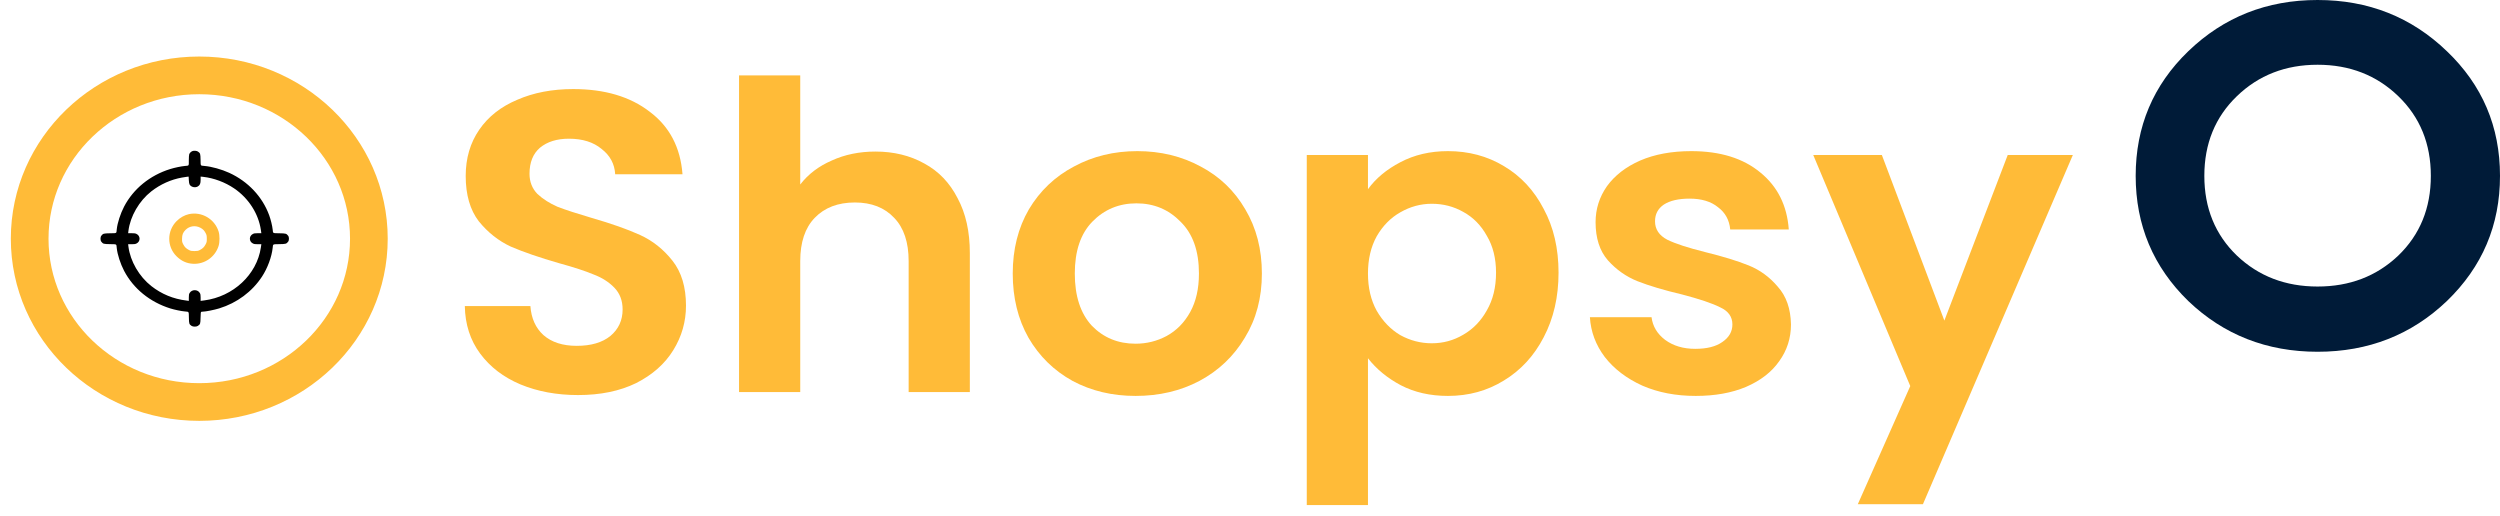
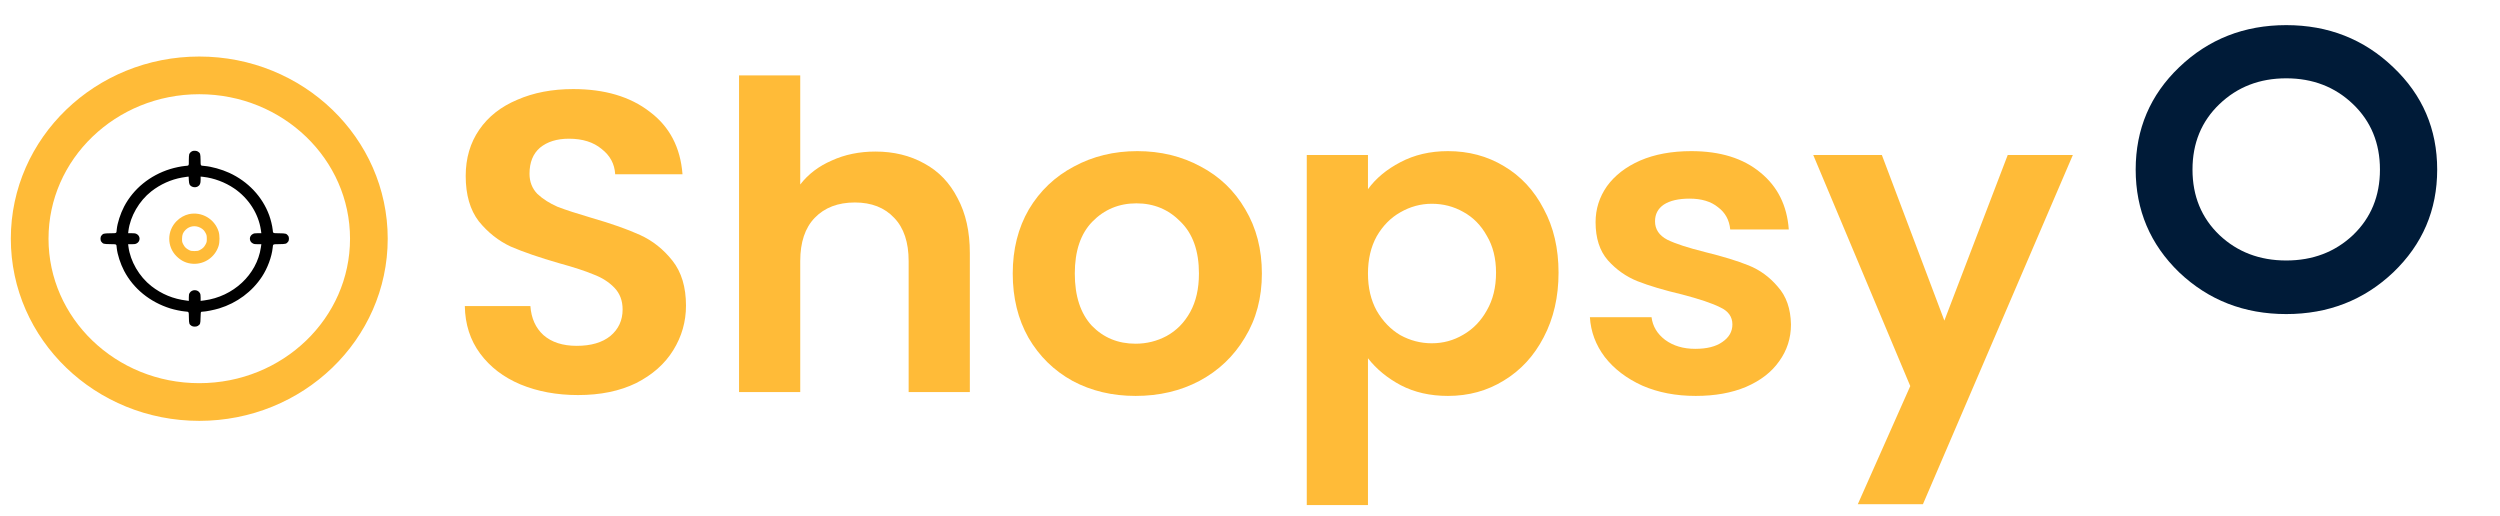
<svg xmlns="http://www.w3.org/2000/svg" width="199" height="41" viewBox="0 0 199 41" fill="none">
-   <path d="M194.772 23.962C191.953 26.654 188.522 28 184.48 28C180.438 28 177.007 26.654 174.188 23.962C171.396 21.244 170 17.923 170 14C170 10.077 171.396 6.769 174.188 4.077C177.007 1.359 180.438 0 184.48 0C188.522 0 191.953 1.359 194.772 4.077C197.591 6.769 199 10.077 199 14C199 17.923 197.591 21.244 194.772 23.962ZM178.058 20.346C179.786 21.987 181.927 22.808 184.48 22.808C187.033 22.808 189.174 21.987 190.902 20.346C192.631 18.68 193.495 16.564 193.495 14C193.495 11.436 192.631 9.321 190.902 7.654C189.174 5.987 187.033 5.154 184.48 5.154C181.927 5.154 179.786 5.987 178.058 7.654C176.329 9.321 175.465 11.436 175.465 14C175.465 16.564 176.329 18.68 178.058 20.346Z" fill="#001B38" />
+   <path d="M190.501 21.683C188.168 23.894 185.329 25 181.984 25C178.638 25 175.799 23.894 173.466 21.683C171.155 19.45 170 16.723 170 13.5C170 10.277 171.155 7.56 173.466 5.349C175.799 3.116 178.638 2 181.984 2C185.329 2 188.168 3.116 190.501 5.349C192.834 7.56 194 10.277 194 13.5C194 16.723 192.834 19.45 190.501 21.683ZM176.669 18.713C178.099 20.061 179.871 20.735 181.984 20.735C184.096 20.735 185.868 20.061 187.298 18.713C188.729 17.344 189.444 15.606 189.444 13.5C189.444 11.394 188.729 9.656 187.298 8.287C185.868 6.918 184.096 6.234 181.984 6.234C179.871 6.234 178.099 6.918 176.669 8.287C175.238 9.656 174.523 11.394 174.523 13.5C174.523 15.606 175.238 17.344 176.669 18.713Z" fill="#001B38" />
  <path d="M165 12.336L153.066 40.133H147.882L152.057 30.731L144.333 12.336H149.795L154.771 25.519L159.816 12.336H165Z" fill="#FFBB38" />
  <path d="M134.976 31.515C133.399 31.515 131.984 31.242 130.731 30.697C129.479 30.129 128.481 29.369 127.739 28.415C127.02 27.461 126.626 26.405 126.556 25.247H131.462C131.555 25.974 131.914 26.575 132.541 27.052C133.19 27.529 133.99 27.768 134.941 27.768C135.869 27.768 136.588 27.586 137.099 27.223C137.632 26.859 137.899 26.394 137.899 25.826C137.899 25.213 137.574 24.759 136.925 24.463C136.298 24.145 135.289 23.805 133.898 23.441C132.459 23.101 131.276 22.749 130.349 22.385C129.444 22.022 128.655 21.466 127.983 20.716C127.333 19.967 127.008 18.956 127.008 17.684C127.008 16.64 127.31 15.686 127.913 14.823C128.539 13.96 129.421 13.279 130.557 12.779C131.717 12.279 133.074 12.03 134.628 12.03C136.925 12.03 138.757 12.597 140.126 13.733C141.494 14.846 142.248 16.356 142.387 18.263H137.725C137.655 17.514 137.331 16.924 136.751 16.492C136.194 16.038 135.44 15.811 134.489 15.811C133.608 15.811 132.923 15.97 132.436 16.288C131.972 16.606 131.74 17.049 131.74 17.616C131.74 18.252 132.065 18.74 132.715 19.081C133.364 19.399 134.373 19.728 135.742 20.069C137.133 20.41 138.282 20.762 139.186 21.125C140.091 21.488 140.868 22.056 141.517 22.828C142.19 23.578 142.538 24.577 142.561 25.826C142.561 26.916 142.248 27.892 141.622 28.756C141.019 29.619 140.137 30.3 138.977 30.799C137.841 31.276 136.507 31.515 134.976 31.515Z" fill="#FFBB38" />
  <path d="M108.89 15.061C109.516 14.198 110.375 13.483 111.465 12.915C112.578 12.325 113.842 12.03 115.257 12.03C116.904 12.03 118.389 12.427 119.711 13.222C121.056 14.017 122.112 15.152 122.877 16.628C123.666 18.082 124.06 19.774 124.06 21.704C124.06 23.634 123.666 25.349 122.877 26.848C122.112 28.324 121.056 29.471 119.711 30.288C118.389 31.106 116.904 31.515 115.257 31.515C113.842 31.515 112.59 31.231 111.5 30.663C110.433 30.095 109.563 29.38 108.89 28.517V40.201H104.019V12.336H108.89V15.061ZM119.085 21.704C119.085 20.569 118.841 19.592 118.354 18.774C117.89 17.934 117.264 17.298 116.475 16.867C115.71 16.435 114.875 16.22 113.97 16.22C113.089 16.22 112.253 16.447 111.465 16.901C110.699 17.332 110.073 17.968 109.586 18.808C109.122 19.649 108.89 20.637 108.89 21.772C108.89 22.908 109.122 23.895 109.586 24.736C110.073 25.576 110.699 26.223 111.465 26.677C112.253 27.109 113.089 27.325 113.97 27.325C114.875 27.325 115.71 27.098 116.475 26.643C117.264 26.189 117.89 25.542 118.354 24.702C118.841 23.861 119.085 22.862 119.085 21.704Z" fill="#FFBB38" />
  <path d="M90.391 31.515C88.535 31.515 86.865 31.117 85.38 30.323C83.896 29.505 82.725 28.358 81.866 26.882C81.031 25.406 80.614 23.703 80.614 21.772C80.614 19.842 81.043 18.139 81.901 16.662C82.783 15.186 83.977 14.051 85.485 13.256C86.993 12.438 88.674 12.03 90.53 12.03C92.385 12.03 94.067 12.438 95.575 13.256C97.083 14.051 98.266 15.186 99.124 16.662C100.005 18.139 100.446 19.842 100.446 21.772C100.446 23.703 99.994 25.406 99.089 26.882C98.208 28.358 97.001 29.505 95.471 30.323C93.963 31.117 92.27 31.515 90.391 31.515ZM90.391 27.359C91.272 27.359 92.096 27.154 92.861 26.746C93.65 26.314 94.276 25.678 94.74 24.838C95.204 23.998 95.436 22.976 95.436 21.772C95.436 19.978 94.949 18.604 93.974 17.65C93.023 16.674 91.852 16.186 90.46 16.186C89.069 16.186 87.897 16.674 86.946 17.65C86.018 18.604 85.554 19.978 85.554 21.772C85.554 23.566 86.007 24.951 86.911 25.928C87.839 26.882 88.999 27.359 90.391 27.359Z" fill="#FFBB38" />
  <path d="M69.684 12.064C71.145 12.064 72.444 12.382 73.581 13.017C74.717 13.631 75.599 14.55 76.225 15.777C76.874 16.98 77.199 18.434 77.199 20.137V31.208H72.328V20.784C72.328 19.285 71.945 18.139 71.18 17.344C70.415 16.526 69.371 16.117 68.049 16.117C66.703 16.117 65.636 16.526 64.848 17.344C64.082 18.139 63.699 19.285 63.699 20.784V31.208H58.828V6H63.699V14.687C64.326 13.869 65.161 13.233 66.205 12.779C67.248 12.302 68.408 12.064 69.684 12.064Z" fill="#FFBB38" />
-   <path d="M46.011 31.447C44.318 31.447 42.787 31.163 41.419 30.595C40.073 30.027 39.006 29.209 38.218 28.142C37.429 27.075 37.023 25.814 37 24.361H42.219C42.289 25.337 42.636 26.11 43.263 26.677C43.912 27.245 44.794 27.529 45.907 27.529C47.044 27.529 47.937 27.268 48.586 26.745C49.236 26.2 49.56 25.496 49.56 24.634C49.56 23.929 49.34 23.35 48.899 22.896C48.459 22.442 47.902 22.09 47.229 21.84C46.58 21.568 45.675 21.272 44.515 20.954C42.938 20.5 41.651 20.057 40.653 19.626C39.679 19.172 38.833 18.502 38.113 17.616C37.417 16.708 37.07 15.504 37.07 14.005C37.07 12.597 37.429 11.371 38.148 10.326C38.867 9.281 39.876 8.487 41.175 7.942C42.474 7.374 43.959 7.09 45.629 7.09C48.134 7.09 50.163 7.692 51.718 8.895C53.295 10.076 54.165 11.734 54.327 13.869H48.969C48.922 13.051 48.563 12.381 47.89 11.859C47.241 11.314 46.371 11.041 45.281 11.041C44.33 11.041 43.564 11.28 42.984 11.757C42.428 12.234 42.149 12.926 42.149 13.835C42.149 14.471 42.358 15.004 42.776 15.436C43.216 15.845 43.75 16.185 44.376 16.458C45.026 16.708 45.93 17.003 47.09 17.343C48.667 17.798 49.955 18.252 50.952 18.706C51.95 19.16 52.808 19.842 53.527 20.75C54.246 21.658 54.605 22.851 54.605 24.327C54.605 25.599 54.269 26.78 53.596 27.87C52.924 28.96 51.938 29.834 50.639 30.493C49.34 31.128 47.797 31.447 46.011 31.447Z" fill="#FFBB38" />
+   <path d="M46.011 31.447C44.318 31.447 42.787 31.163 41.419 30.595C40.073 30.027 39.006 29.209 38.218 28.142C37.429 27.075 37.023 25.814 37 24.361H42.219C42.289 25.337 42.636 26.11 43.263 26.677C43.912 27.245 44.794 27.529 45.907 27.529C47.044 27.529 47.937 27.268 48.586 26.745C49.236 26.2 49.56 25.496 49.56 24.634C49.56 23.929 49.34 23.35 48.899 22.896C48.459 22.442 47.902 22.09 47.229 21.84C46.58 21.568 45.675 21.272 44.515 20.954C42.938 20.5 41.651 20.057 40.653 19.626C39.679 19.172 38.833 18.502 38.113 17.616C37.417 16.708 37.07 15.504 37.07 14.005C37.07 12.597 37.429 11.371 38.148 10.326C38.867 9.281 39.876 8.487 41.175 7.942C42.474 7.374 43.959 7.09 45.629 7.09C48.134 7.09 50.163 7.692 51.718 8.895C53.295 10.076 54.165 11.734 54.327 13.869H48.969C48.922 13.051 48.563 12.381 47.89 11.859C47.241 11.314 46.371 11.041 45.281 11.041C44.33 11.041 43.564 11.28 42.984 11.757C42.428 12.234 42.149 12.926 42.149 13.835C42.149 14.471 42.358 15.004 42.776 15.436C43.216 15.845 43.75 16.185 44.376 16.458C45.026 16.708 45.93 17.003 47.09 17.343C48.667 17.798 49.955 18.252 50.952 18.706C51.95 19.16 52.808 19.842 53.527 20.75C54.246 21.658 54.605 22.851 54.605 24.327C54.605 25.599 54.269 26.78 53.596 27.87C52.924 28.96 51.938 29.834 50.639 30.493C49.34 31.128 47.798 31.447 46.011 31.447Z" fill="#FFBB38" />
  <path d="M15.862 32C23.318 32 29.362 26.18 29.362 19C29.362 11.82 23.318 6 15.862 6C8.406 6 2.362 11.82 2.362 19C2.362 26.18 8.406 32 15.862 32Z" stroke="#FFBB38" stroke-width="3" />
  <path d="M15.309 12.03C15.201 12.076 15.104 12.172 15.063 12.273C15.045 12.317 15.03 12.534 15.03 12.758C15.03 13.224 15.06 13.18 14.722 13.21C14.426 13.237 13.892 13.347 13.546 13.456C11.934 13.957 10.62 15.028 9.88 16.441C9.584 17.011 9.346 17.742 9.293 18.262C9.261 18.593 9.317 18.558 8.768 18.569C8.24 18.577 8.205 18.588 8.064 18.766C7.979 18.873 7.979 19.13 8.064 19.237C8.205 19.415 8.24 19.426 8.768 19.434C9.317 19.445 9.261 19.41 9.293 19.741C9.346 20.261 9.584 20.992 9.88 21.562C10.623 22.978 11.932 24.043 13.557 24.552C13.892 24.656 14.417 24.766 14.725 24.793C15.054 24.823 15.025 24.777 15.036 25.286C15.045 25.773 15.057 25.809 15.248 25.94C15.362 26.02 15.638 26.02 15.752 25.94C15.943 25.809 15.955 25.773 15.964 25.291C15.97 24.99 15.984 24.842 16.008 24.829C16.028 24.818 16.093 24.807 16.151 24.807C16.363 24.807 17.064 24.667 17.446 24.549C18.863 24.114 20.072 23.216 20.858 22.014C21.299 21.34 21.63 20.442 21.706 19.724C21.739 19.418 21.689 19.445 22.235 19.434C22.757 19.426 22.795 19.415 22.936 19.237C23.021 19.13 23.021 18.873 22.936 18.766C22.795 18.588 22.757 18.577 22.235 18.569C21.689 18.558 21.739 18.585 21.706 18.279C21.674 17.975 21.554 17.484 21.428 17.137C20.888 15.658 19.743 14.442 18.241 13.755C17.642 13.481 16.847 13.259 16.278 13.21C15.94 13.177 15.975 13.232 15.964 12.72C15.955 12.23 15.943 12.194 15.758 12.065C15.659 11.997 15.427 11.978 15.309 12.03ZM15.095 14.694C15.215 14.894 15.529 14.968 15.746 14.842C15.914 14.743 15.97 14.615 15.97 14.311V14.056L16.181 14.078C17.026 14.174 17.915 14.505 18.64 14.998C19.787 15.778 20.571 17 20.765 18.3L20.803 18.563H20.521C20.283 18.563 20.222 18.574 20.125 18.626C19.805 18.793 19.814 19.232 20.14 19.385C20.228 19.429 20.31 19.44 20.527 19.44H20.803L20.765 19.703C20.442 21.863 18.567 23.613 16.251 23.914L15.97 23.95V23.692C15.97 23.49 15.958 23.413 15.911 23.331C15.746 23.027 15.277 23.019 15.098 23.317C15.042 23.407 15.03 23.465 15.03 23.687V23.95L14.848 23.925C13.792 23.796 12.865 23.413 12.04 22.767C11.078 22.011 10.373 20.798 10.224 19.637L10.2 19.44H10.473C10.69 19.44 10.772 19.429 10.861 19.385C11.192 19.229 11.192 18.774 10.861 18.618C10.772 18.574 10.69 18.563 10.473 18.563H10.2L10.224 18.366C10.373 17.205 11.078 15.992 12.04 15.236C12.768 14.667 13.61 14.289 14.488 14.133C14.667 14.1 14.857 14.07 14.913 14.067L15.016 14.059L15.03 14.333C15.039 14.519 15.063 14.634 15.095 14.694Z" fill="black" />
  <path d="M15.04 17.045C14.695 17.12 14.331 17.324 14.064 17.593C13.28 18.376 13.274 19.625 14.049 20.396C14.431 20.775 14.852 20.969 15.363 20.997C16.279 21.047 17.12 20.465 17.399 19.581C17.496 19.271 17.496 18.733 17.399 18.423C17.082 17.427 16.056 16.826 15.04 17.045ZM15.95 18.128C16.16 18.241 16.257 18.341 16.38 18.576C16.449 18.711 16.461 18.777 16.461 19.002C16.464 19.246 16.455 19.284 16.358 19.466C16.238 19.685 16.138 19.779 15.903 19.904C15.768 19.973 15.702 19.985 15.476 19.985C15.25 19.985 15.184 19.973 15.05 19.904C14.814 19.779 14.714 19.685 14.595 19.466C14.497 19.284 14.488 19.246 14.491 19.002C14.491 18.689 14.566 18.501 14.77 18.298C15.084 17.984 15.551 17.919 15.95 18.128Z" fill="#FFBB38" />
</svg>
